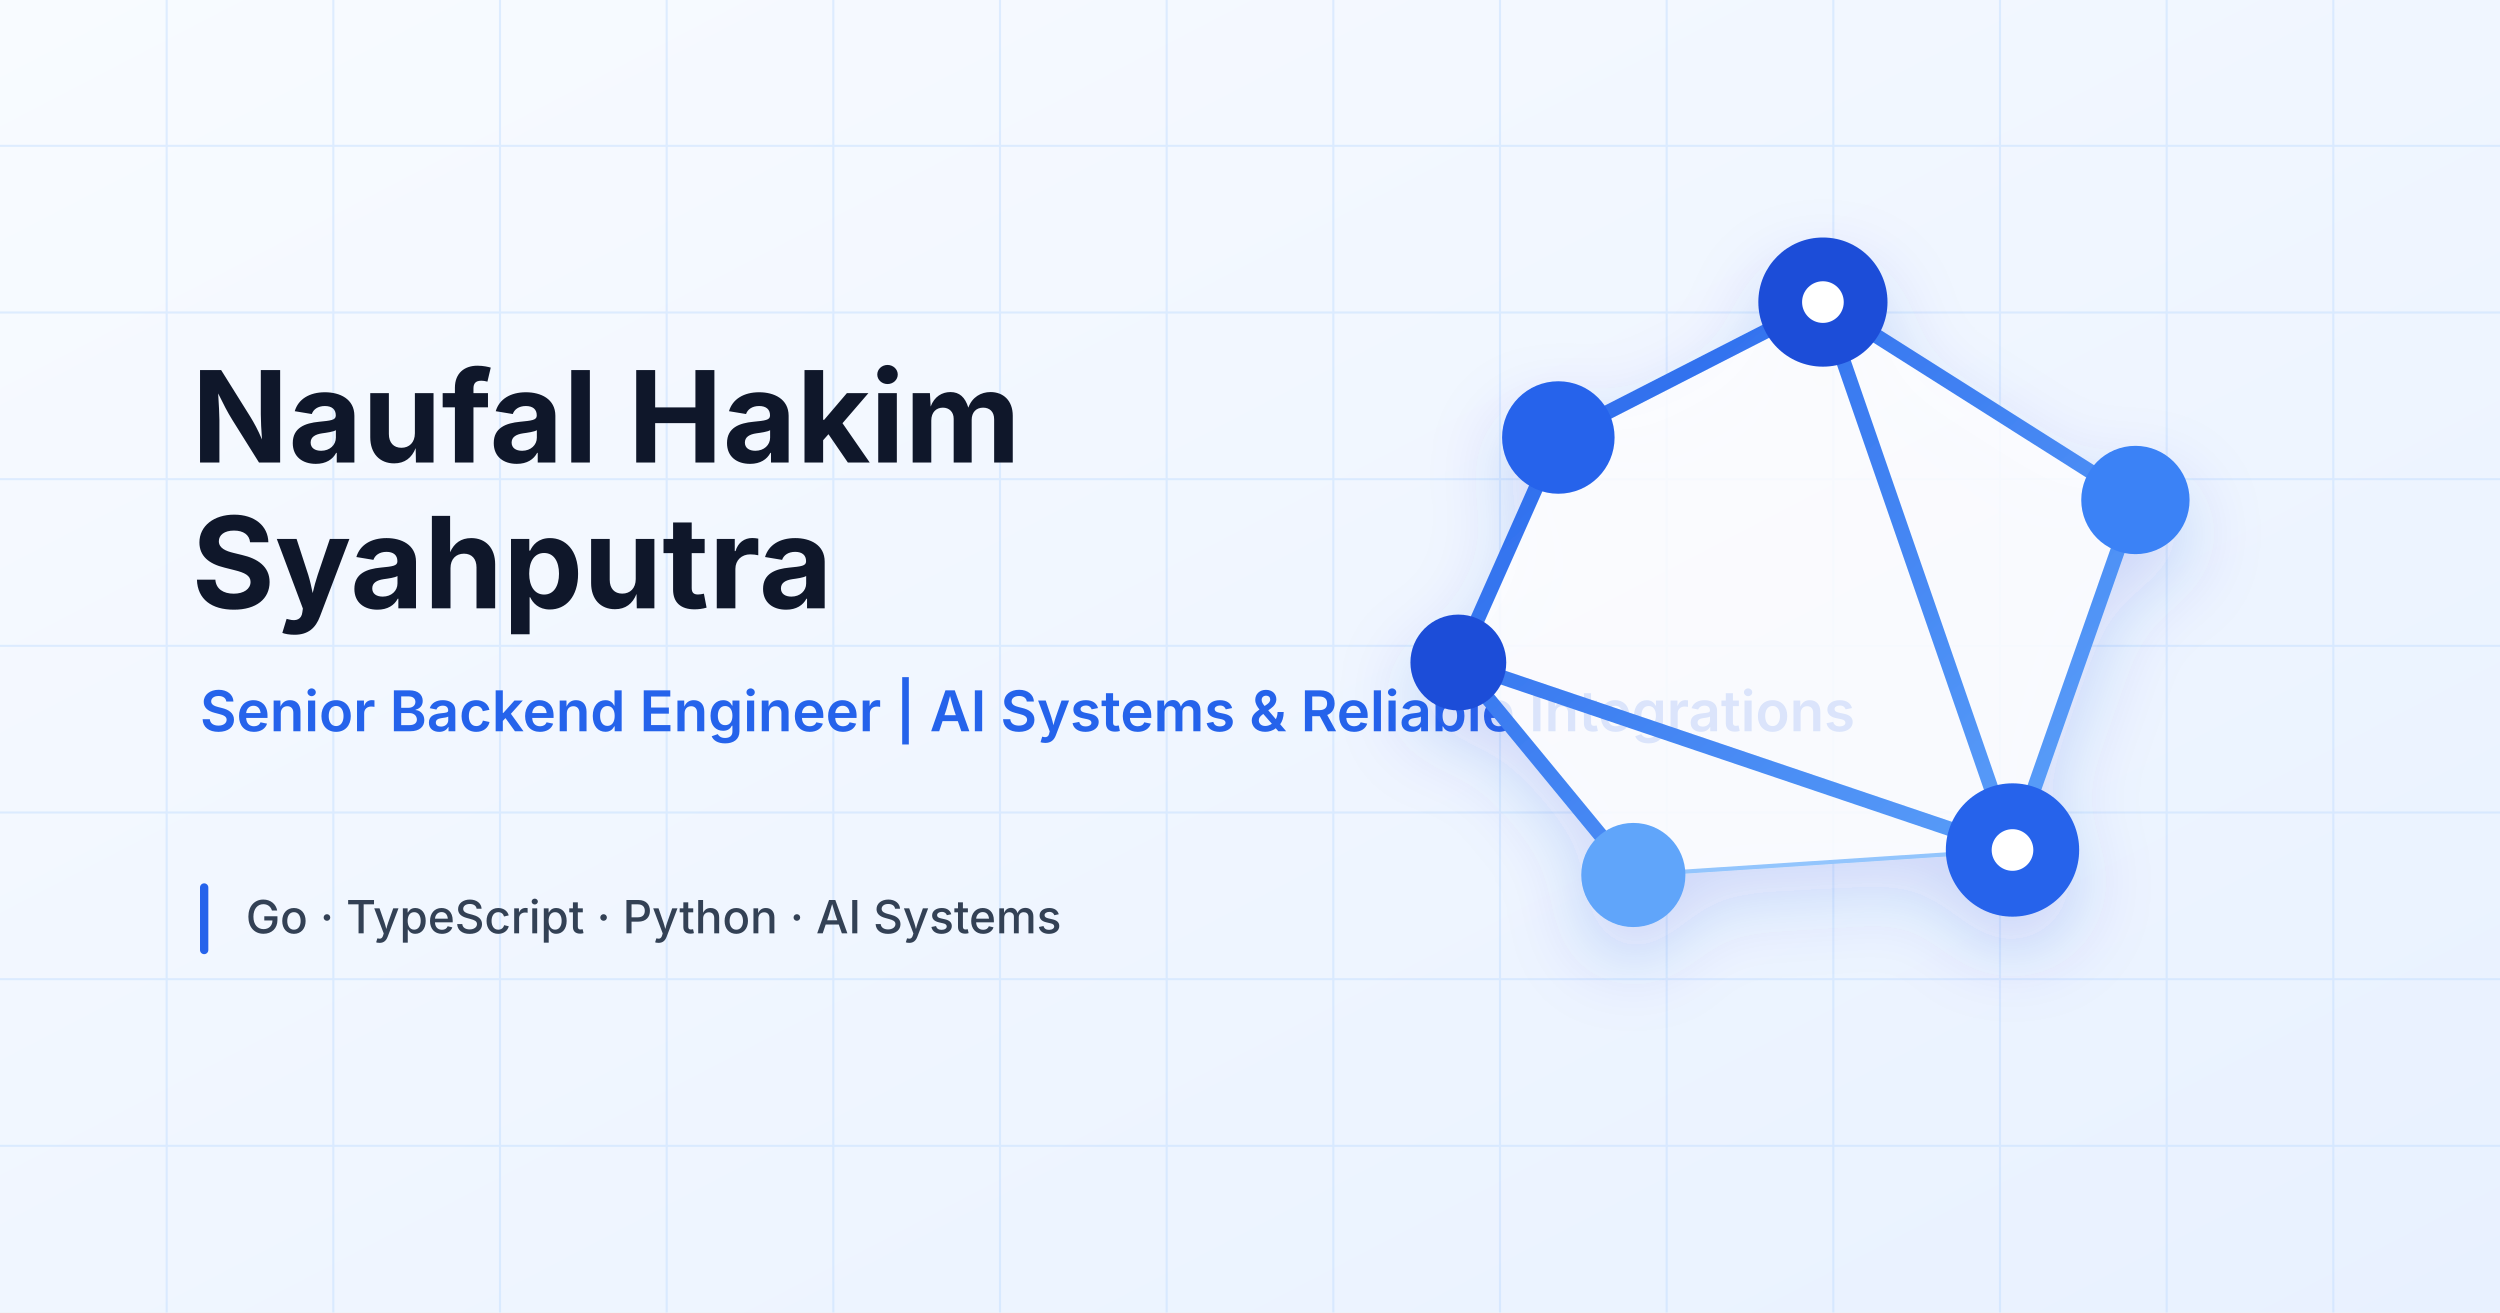
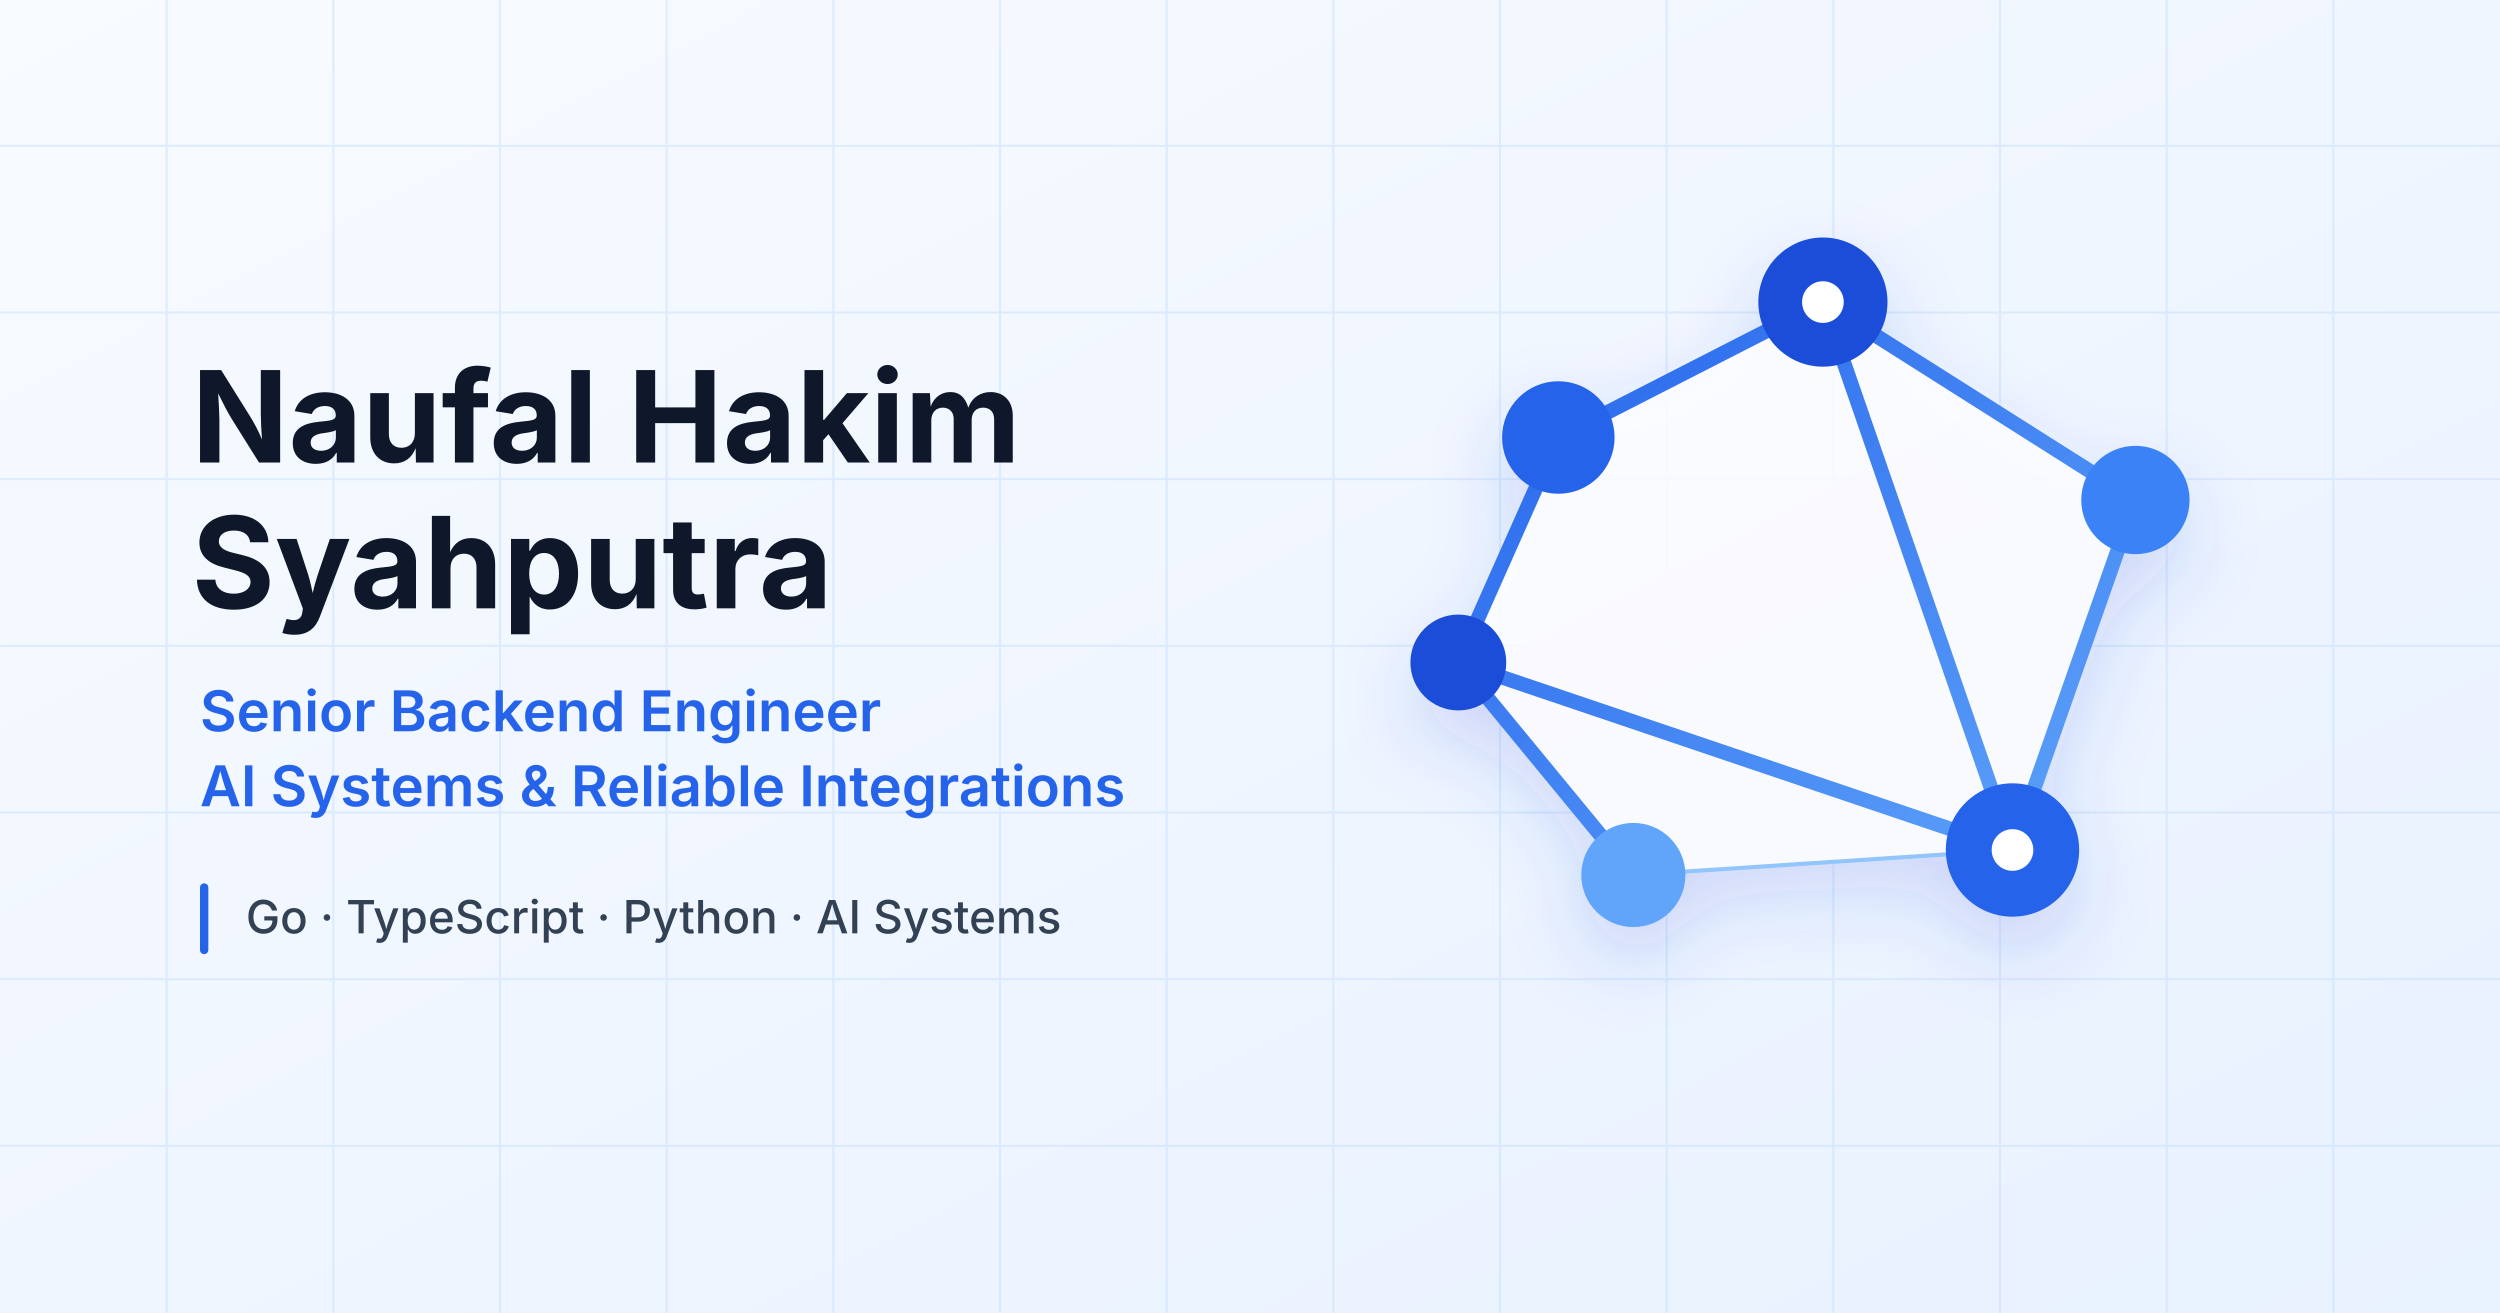
<svg xmlns="http://www.w3.org/2000/svg" width="1200" height="630" viewBox="0 0 1200 630" role="img" aria-labelledby="title description">
  <defs>
    <linearGradient id="background" x1="0" y1="0" x2="1" y2="1">
      <stop offset="0" stop-color="#f8fbff" />
      <stop offset="1" stop-color="#e8f1ff" />
    </linearGradient>
    <linearGradient id="blue" x1="0" y1="0" x2="1" y2="1">
      <stop offset="0" stop-color="#2563eb" />
      <stop offset="1" stop-color="#60a5fa" />
    </linearGradient>
    <filter id="shadow" x="-30%" y="-30%" width="160%" height="160%">
      <feDropShadow dx="0" dy="16" stdDeviation="18" flood-color="#1d4ed8" flood-opacity=".18" />
    </filter>
  </defs>
  <rect width="1200" height="630" fill="url(#background)" />
  <g opacity=".45" stroke="#bfdbfe" stroke-width="1">
    <path d="M0 70H1200M0 150H1200M0 230H1200M0 310H1200M0 390H1200M0 470H1200M0 550H1200" />
    <path d="M80 0V630M160 0V630M240 0V630M320 0V630M400 0V630M480 0V630M560 0V630M640 0V630M720 0V630M800 0V630M880 0V630M960 0V630M1040 0V630M1120 0V630" />
  </g>
  <g font-family="Inter, Arial, sans-serif">
    <text x="92" y="222" fill="#0f172a" font-size="61" font-weight="700">Naufal Hakim</text>
    <text x="92" y="292" fill="#0f172a" font-size="61" font-weight="700">Syahputra</text>
-     <text x="96" y="351" fill="#2563eb" font-size="27" font-weight="600">Senior Backend Engineer | AI Systems &amp; Reliable Integrations</text>
+     <text x="96" y="351" fill="#2563eb" font-size="27" font-weight="600">Senior Backend Engineer</text>
+     <text x="96" y="387" fill="#2563eb" font-size="27" font-weight="600">AI Systems &amp; Reliable Integrations</text>
    <rect x="96" y="424" width="4" height="34" rx="2" fill="#2563eb" />
    <text x="118" y="448" fill="#334155" font-size="22" font-weight="500">Go  ·  TypeScript  ·  Python  ·  AI Systems</text>
  </g>
  <g filter="url(#shadow)">
    <path d="M748 210L875 145L1025 240L966 408L784 420L700 318Z" fill="#fff" fill-opacity=".82" stroke="#93c5fd" stroke-width="2" />
    <path d="M748 210L875 145L1025 240M748 210L700 318L784 420M875 145L966 408M1025 240L966 408M700 318L966 408" fill="none" stroke="url(#blue)" stroke-width="7" stroke-linecap="round" />
    <circle cx="748" cy="210" r="27" fill="#2563eb" />
    <circle cx="875" cy="145" r="31" fill="#1d4ed8" />
    <circle cx="1025" cy="240" r="26" fill="#3b82f6" />
    <circle cx="966" cy="408" r="32" fill="#2563eb" />
    <circle cx="784" cy="420" r="25" fill="#60a5fa" />
    <circle cx="700" cy="318" r="23" fill="#1d4ed8" />
    <circle cx="875" cy="145" r="10" fill="#fff" />
    <circle cx="966" cy="408" r="10" fill="#fff" />
  </g>
</svg>
